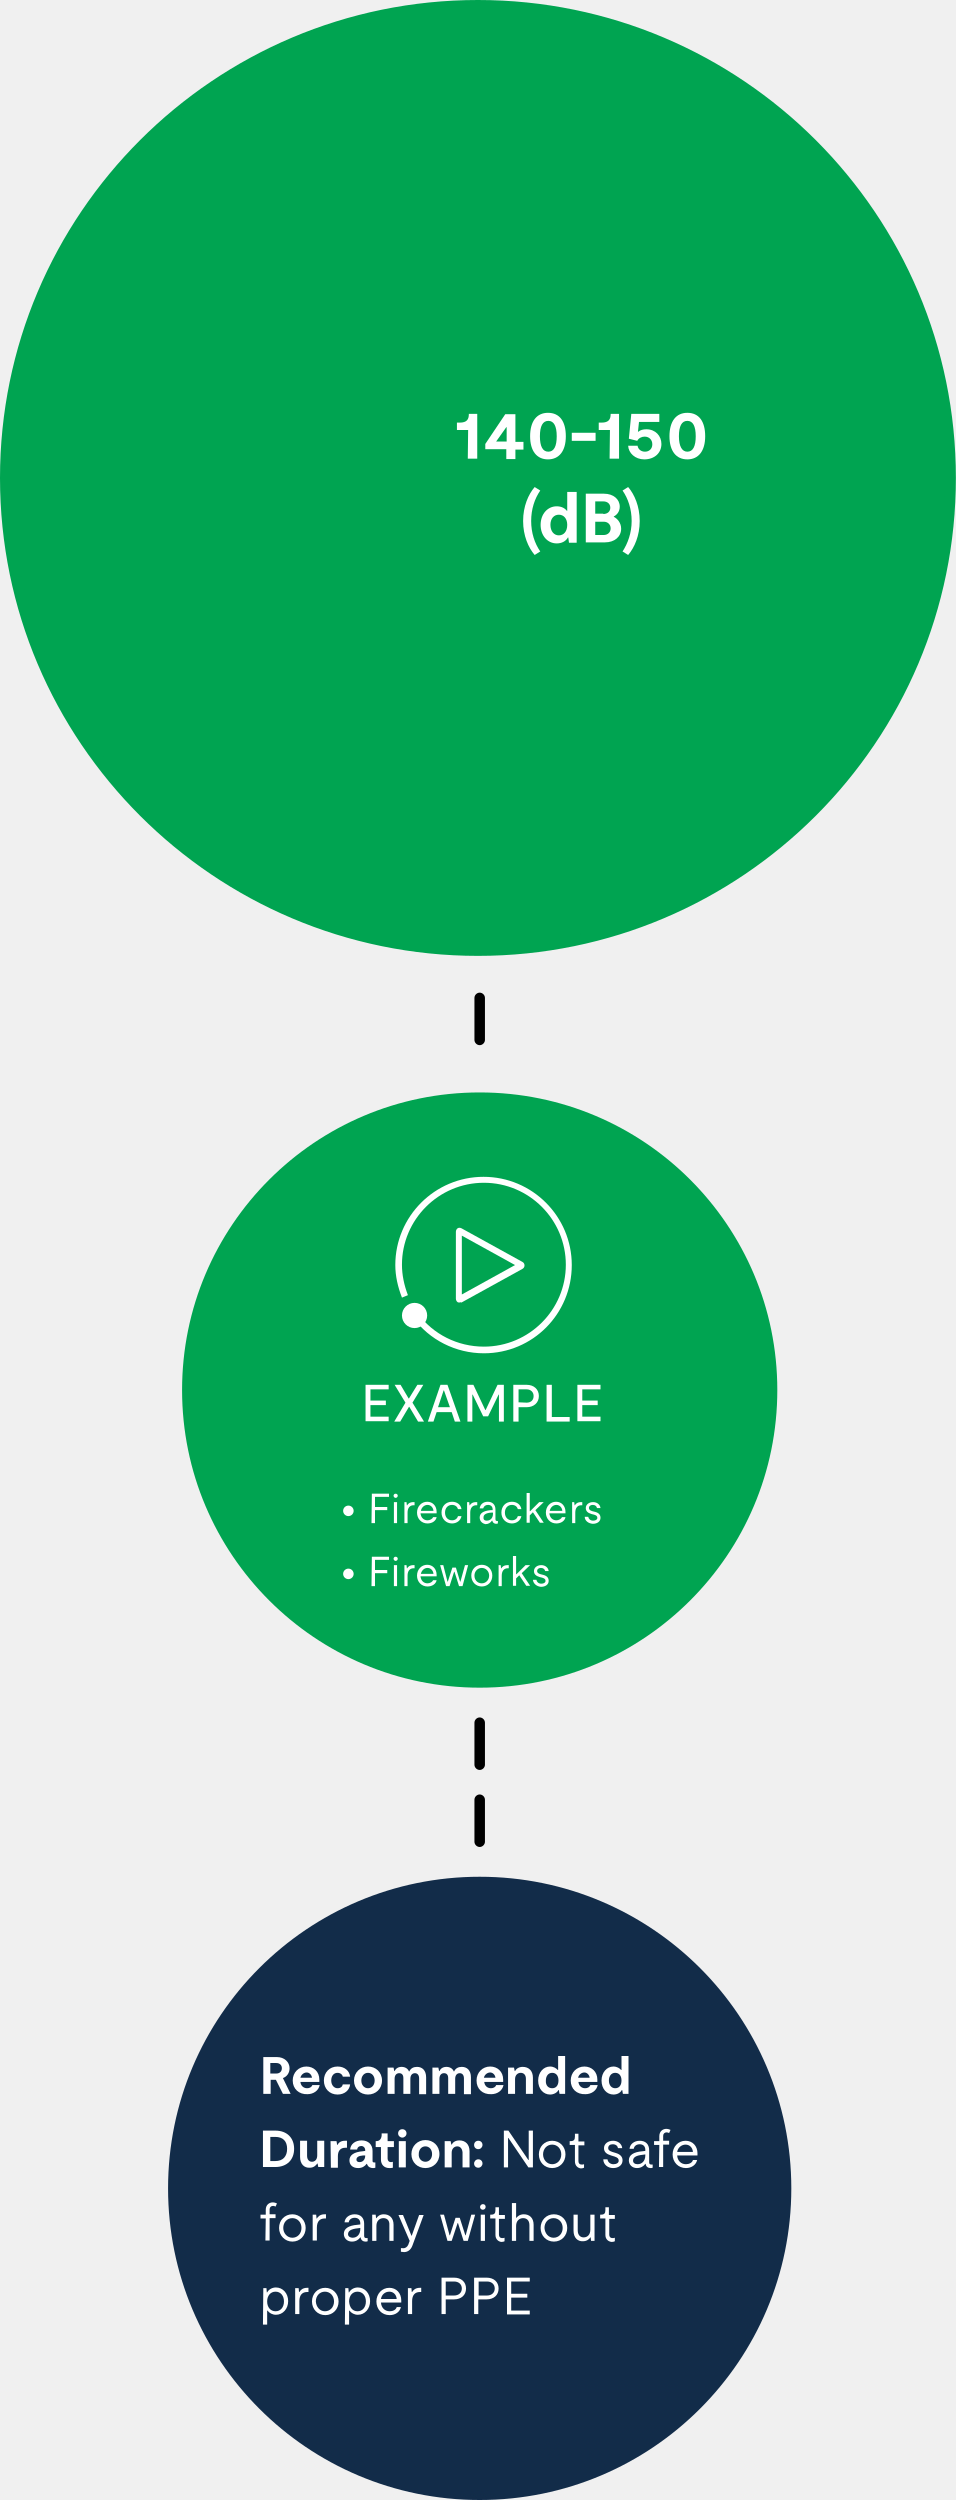
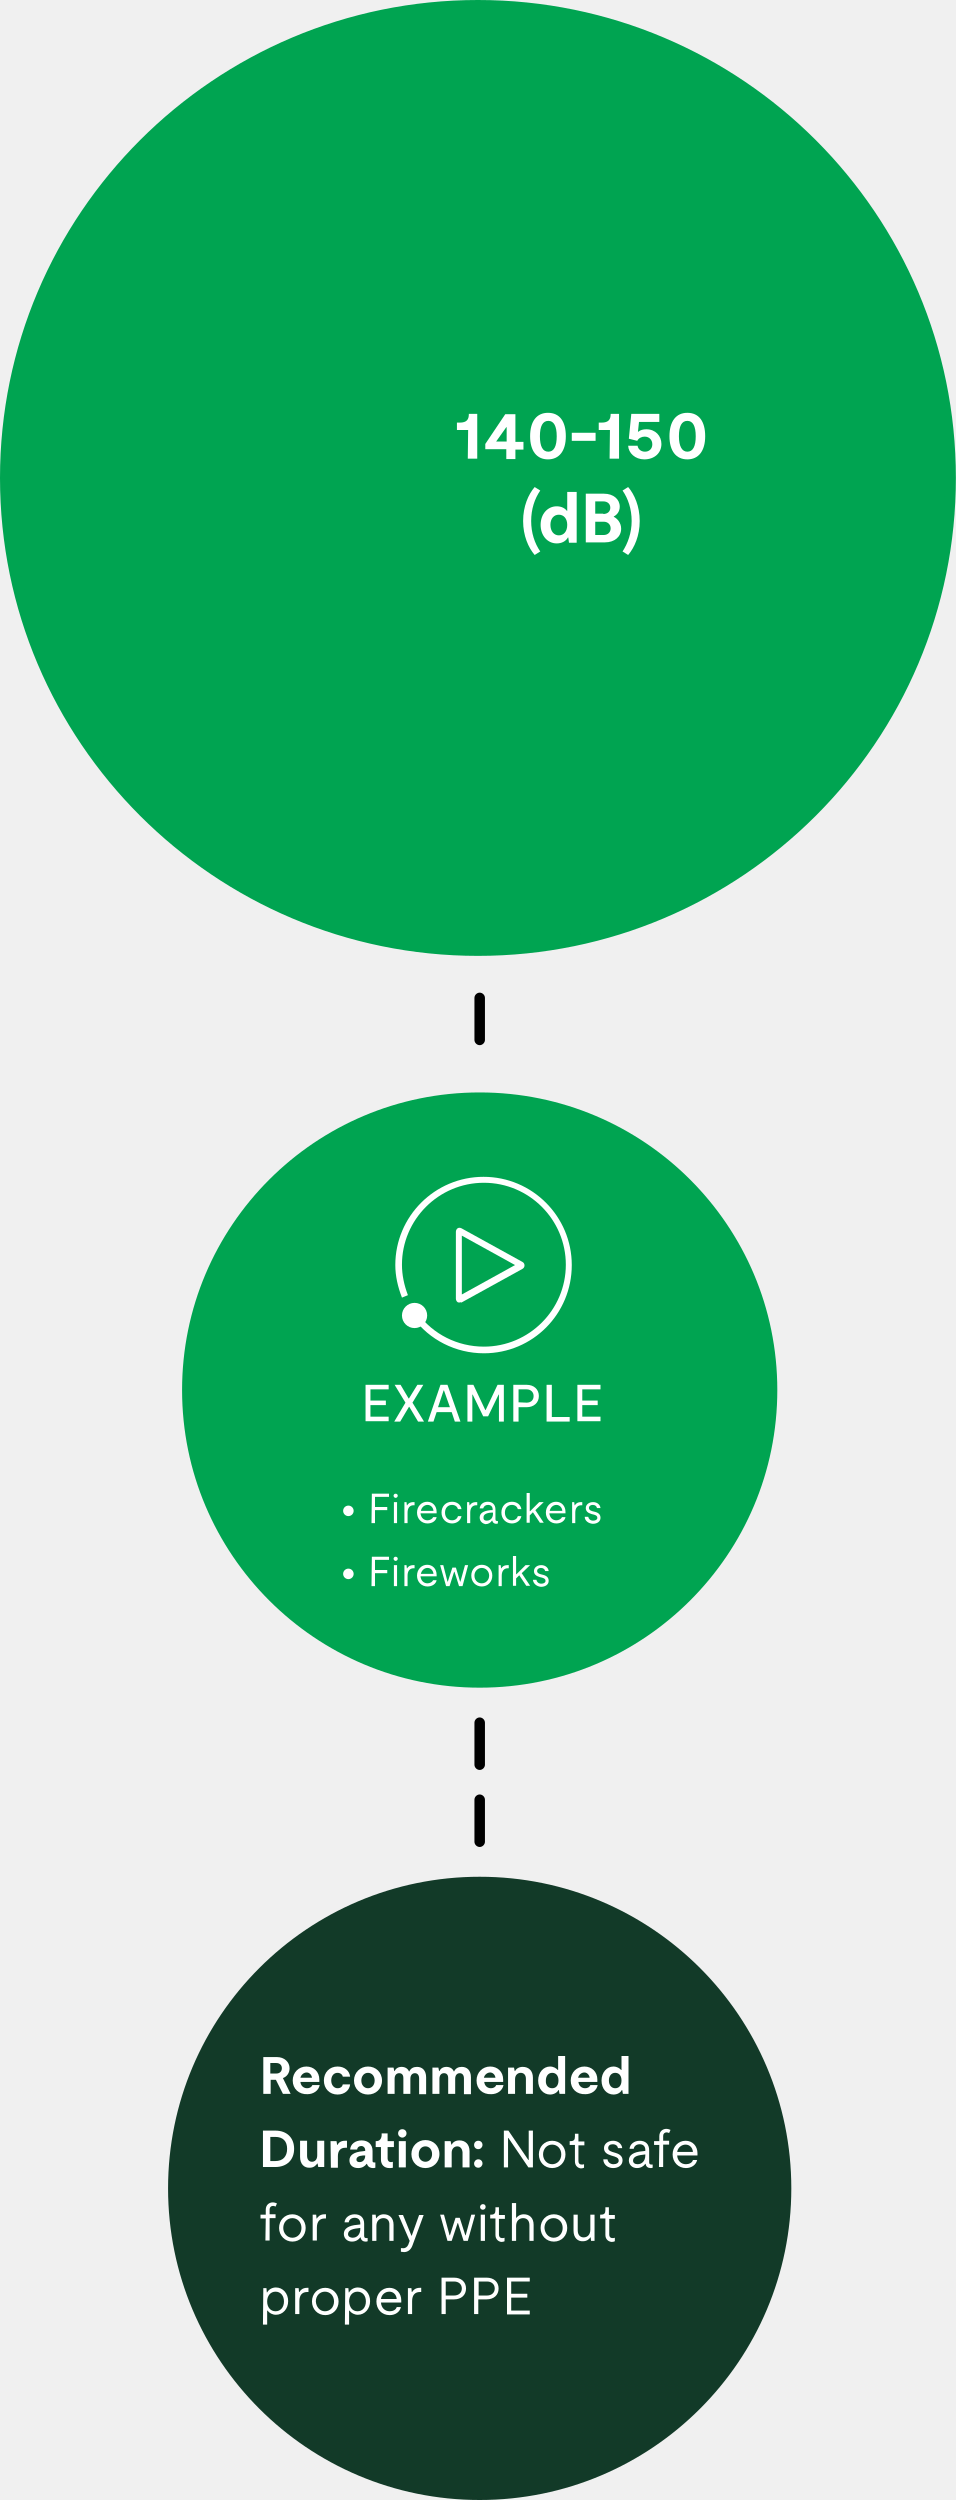
<svg xmlns="http://www.w3.org/2000/svg" version="1.1" x="0px" y="0px" viewBox="0 0 273 714" style="enable-background:new 0 0 273 714;" xml:space="preserve">
  <style type="text/css">
	.st0{fill:#00A451;}
	.st1{fill:none;}
	.st2{enable-background:new    ;}
	.st3{fill:#FFFFFF;}
- 	.st4{fill:#122C49;}
+ 	.st4{fill:#123A28;}
</style>
  <g id="Layer_2">
    <circle class="st0" cx="136.9" cy="136.5" r="134.4" />
  </g>
  <g id="Working_File">
    <g id="Line_128">
      <path d="M137,505.5c-0.8,0-1.5-0.7-1.5-1.5v-12c0-0.8,0.7-1.5,1.5-1.5s1.5,0.7,1.5,1.5v12C138.5,504.8,137.8,505.5,137,505.5z" />
    </g>
    <g id="Line_129">
      <path d="M137,298.5c-0.8,0-1.5-0.7-1.5-1.5v-12c0-0.8,0.7-1.5,1.5-1.5s1.5,0.7,1.5,1.5v12C138.5,297.8,137.8,298.5,137,298.5z" />
    </g>
    <g id="Line_130">
      <path d="M137,527.5c-0.8,0-1.5-0.7-1.5-1.5v-12c0-0.8,0.7-1.5,1.5-1.5s1.5,0.7,1.5,1.5v12C138.5,526.8,137.8,527.5,137,527.5z" />
    </g>
    <g id="Group_192">
      <g id="Ellipse_6">
        <g>
          <circle class="st1" cx="136.5" cy="136.5" r="136.5" />
        </g>
        <g>
          <path class="st0" d="M136.5,273C61.2,273,0,211.8,0,136.5S61.2,0,136.5,0S273,61.2,273,136.5S211.8,273,136.5,273z M136.5,3      C62.9,3,3,62.9,3,136.5S62.9,270,136.5,270S270,210.1,270,136.5S210.1,3,136.5,3z" />
        </g>
      </g>
      <g id="Ellipse_55">
        <circle class="st0" cx="137" cy="397" r="85" />
      </g>
      <g id="Group_92">
        <g id="Group_31">
          <g id="Group_116">
            <g id="Group_28">
              <g id="Fireworks">
                <g class="st2">
                  <path class="st3" d="M106.2,444.6h4.9v0.9h-4v2.9h3.5v0.9h-3.5v3.7h-1L106.2,444.6L106.2,444.6z" />
                </g>
                <g class="st2">
                  <path class="st3" d="M113,444.6c0.4,0,0.6,0.3,0.6,0.6s-0.3,0.6-0.6,0.6s-0.6-0.3-0.6-0.6S112.6,444.6,113,444.6z           M112.5,447h0.9v6h-0.9V447z" />
                </g>
                <g class="st2">
                  <path class="st3" d="M115.3,447h0.8l0.1,0.9h0.1c0.2-0.4,0.7-0.9,1.8-0.9c0.1,0,0.2,0,0.3,0v0.9c-0.2,0-0.2,0-0.3,0          c-1,0-1.7,0.7-1.7,2.1v3h-0.9v-6H115.3z" />
                </g>
                <g class="st2">
                  <path class="st3" d="M119.1,450c0-1.8,1.3-3.1,2.9-3.1s2.7,1.2,2.7,2.9c0,0.1,0,0.3,0,0.4h-4.6c0.1,1.2,0.9,2,2,2          c0.7,0,1.4-0.4,1.6-0.9h1c-0.2,1.1-1.3,1.8-2.6,1.8C120.4,453.1,119.1,451.8,119.1,450z M123.8,449.5          c-0.1-1-0.8-1.7-1.7-1.7c-0.9,0-1.7,0.7-1.9,1.7H123.8z" />
                </g>
                <g class="st2">
                  <path class="st3" d="M125.7,447h0.9l1.2,4.7h0.1l1.3-4h1l1.2,4h0.1l1.3-4.7h0.9l-1.6,6h-1l-1.3-4.1h-0.1l-1.3,4.1h-1          L125.7,447z" />
                </g>
                <g class="st2">
                  <path class="st3" d="M134.6,450c0-1.8,1.3-3.1,3-3.1s3,1.3,3,3.1c0,1.8-1.3,3.1-3,3.1S134.6,451.8,134.6,450z M137.6,452.2          c1.2,0,2.1-1,2.1-2.2s-0.9-2.2-2.1-2.2s-2.1,1-2.1,2.2C135.5,451.3,136.4,452.2,137.6,452.2z" />
                </g>
                <g class="st2">
                  <path class="st3" d="M142.2,447h0.8l0.1,0.9h0.1c0.2-0.4,0.7-0.9,1.8-0.9c0.1,0,0.2,0,0.3,0v0.9c-0.2,0-0.2,0-0.3,0          c-1,0-1.7,0.7-1.7,2.1v3h-0.9v-6H142.2z" />
                </g>
                <g class="st2">
                  <path class="st3" d="M146.5,444.4h0.9v5.2h0.1l2.6-2.6h1.3l-2.4,2.3l2.4,3.6h-1.1l-2-3l-0.9,0.9v2.1h-0.9L146.5,444.4          L146.5,444.4z" />
                </g>
                <g class="st2">
                  <path class="st3" d="M152.2,451.2h1c0.1,0.6,0.6,1.1,1.4,1.1c0.7,0,1.2-0.3,1.2-0.8s-0.3-0.7-0.9-0.9l-0.8-0.2          c-1-0.3-1.6-0.8-1.6-1.7c0-1,0.9-1.7,2.1-1.7c1.1,0,2,0.7,2.1,1.7h-1c-0.1-0.5-0.5-0.9-1.2-0.9c-0.6,0-1.1,0.3-1.1,0.9          c0,0.4,0.3,0.7,1,0.9l0.8,0.2c1.1,0.3,1.5,0.9,1.5,1.7c0,1.1-1,1.7-2.2,1.7C153.3,453.1,152.3,452.3,152.2,451.2z" />
                </g>
              </g>
              <g id="Ellipse_14">
                <circle class="st3" cx="99.5" cy="449.5" r="1.5" />
              </g>
            </g>
            <g id="Group_27">
              <g id="Firecrackers">
                <g class="st2">
                  <path class="st3" d="M106.2,426.6h4.9v0.9h-4v2.9h3.5v0.9h-3.5v3.7h-1L106.2,426.6L106.2,426.6z" />
                </g>
                <g class="st2">
                  <path class="st3" d="M113,426.6c0.4,0,0.6,0.3,0.6,0.6s-0.3,0.6-0.6,0.6s-0.6-0.3-0.6-0.6S112.6,426.6,113,426.6z           M112.5,429h0.9v6h-0.9V429z" />
                </g>
                <g class="st2">
                  <path class="st3" d="M115.3,429h0.8l0.1,0.9h0.1c0.2-0.4,0.7-0.9,1.8-0.9c0.1,0,0.2,0,0.3,0v0.9c-0.2,0-0.2,0-0.3,0          c-1,0-1.7,0.7-1.7,2.1v3h-0.9v-6H115.3z" />
                </g>
                <g class="st2">
                  <path class="st3" d="M119.1,432c0-1.8,1.3-3.1,2.9-3.1s2.7,1.2,2.7,2.9c0,0.1,0,0.3,0,0.4h-4.6c0.1,1.2,0.9,2,2,2          c0.7,0,1.4-0.4,1.6-0.9h1c-0.2,1.1-1.3,1.8-2.6,1.8C120.4,435.1,119.1,433.8,119.1,432z M123.8,431.5          c-0.1-1-0.8-1.7-1.7-1.7c-0.9,0-1.7,0.7-1.9,1.7H123.8z" />
                </g>
                <g class="st2">
                  <path class="st3" d="M126.1,432c0-1.8,1.2-3.1,3-3.1c1.4,0,2.5,0.8,2.7,2.1h-1c-0.2-0.7-0.8-1.2-1.7-1.2c-1.2,0-2,0.9-2,2.2          c0,1.3,0.8,2.2,2,2.2c0.9,0,1.5-0.5,1.7-1.2h1c-0.2,1.2-1.3,2.1-2.7,2.1C127.4,435.1,126.1,433.8,126.1,432z" />
                </g>
                <g class="st2">
                  <path class="st3" d="M133.2,429h0.8l0.1,0.9h0.1c0.2-0.4,0.7-0.9,1.8-0.9c0.1,0,0.2,0,0.3,0v0.9c-0.2,0-0.2,0-0.3,0          c-1,0-1.7,0.7-1.7,2.1v3h-0.9v-6H133.2z" />
                </g>
                <g class="st2">
                  <path class="st3" d="M137,433.4c0-1.2,1-1.9,3.1-2.1h0.6v-0.2c0-0.8-0.5-1.3-1.3-1.3s-1.2,0.4-1.4,1h-1          c0.1-1.1,1-1.9,2.3-1.9s2.2,0.8,2.2,2.2v2.8c0,0.4,0.2,0.5,0.5,0.5c0,0,0.1,0,0.2,0v0.7c-0.1,0-0.3,0.1-0.5,0.1          c-0.5,0-1-0.3-1.1-0.9l0,0h-0.1c-0.4,0.6-1,1-1.9,1C137.8,435.1,137,434.5,137,433.4z M139,434.3c1.1,0,1.8-0.8,1.8-2V432          h-0.5c-1.5,0.1-2.2,0.6-2.2,1.3C138,434,138.4,434.3,139,434.3z" />
                </g>
                <g class="st2">
                  <path class="st3" d="M143.2,432c0-1.8,1.2-3.1,3-3.1c1.4,0,2.5,0.8,2.7,2.1h-1c-0.2-0.7-0.8-1.2-1.7-1.2c-1.2,0-2,0.9-2,2.2          c0,1.3,0.8,2.2,2,2.2c0.9,0,1.5-0.5,1.7-1.2h1c-0.2,1.2-1.3,2.1-2.7,2.1C144.5,435.1,143.2,433.8,143.2,432z" />
                </g>
                <g class="st2">
                  <path class="st3" d="M150.4,426.4h0.9v5.2h0.1l2.6-2.6h1.3l-2.4,2.3l2.4,3.6h-1.1l-2-3l-0.9,0.9v2.1h-0.9L150.4,426.4          L150.4,426.4z" />
                </g>
                <g class="st2">
                  <path class="st3" d="M155.9,432c0-1.8,1.3-3.1,2.9-3.1c1.6,0,2.7,1.2,2.7,2.9c0,0.1,0,0.3,0,0.4h-4.6c0.1,1.2,0.9,2,2,2          c0.7,0,1.4-0.4,1.6-0.9h1c-0.2,1.1-1.3,1.8-2.6,1.8C157.2,435.1,155.9,433.8,155.9,432z M160.6,431.5          c-0.1-1-0.8-1.7-1.7-1.7s-1.7,0.7-1.9,1.7H160.6z" />
                </g>
                <g class="st2">
                  <path class="st3" d="M163.2,429h0.8l0.1,0.9h0.1c0.2-0.4,0.7-0.9,1.8-0.9c0.1,0,0.2,0,0.3,0v0.9c-0.2,0-0.2,0-0.3,0          c-1,0-1.7,0.7-1.7,2.1v3h-0.9v-6H163.2z" />
                </g>
                <g class="st2">
                  <path class="st3" d="M167,433.2h1c0.1,0.6,0.6,1.1,1.4,1.1c0.7,0,1.2-0.3,1.2-0.8s-0.3-0.7-0.9-0.9l-0.8-0.2          c-1-0.3-1.6-0.8-1.6-1.7c0-1,0.9-1.7,2.1-1.7c1.1,0,2,0.7,2.1,1.7h-1c-0.1-0.5-0.5-0.9-1.2-0.9c-0.6,0-1.1,0.3-1.1,0.9          c0,0.4,0.3,0.7,1,0.9l0.8,0.2c1.1,0.3,1.5,0.9,1.5,1.7c0,1.1-1,1.7-2.2,1.7C168,435.1,167,434.3,167,433.2z" />
                </g>
              </g>
              <g id="Ellipse_14-2">
                <circle class="st3" cx="99.5" cy="431.5" r="1.5" />
              </g>
            </g>
          </g>
        </g>
      </g>
      <g id="Group_93">
        <g id="Ellipse_18">
          <circle class="st4" cx="137" cy="625" r="89" />
        </g>
        <g id="Recommended_Duration:_Not_safe_for_any_without_proper_PPE">
          <g class="st2">
            <path class="st3" d="M75.1,587.5h4c2.1,0,3.6,1.4,3.6,3.2c0,1.4-0.8,2.4-1.9,2.8L83,598h-2.2l-2-4h-1.5v4h-2.1v-10.5H75.1z        M78.9,592.2c1,0,1.6-0.6,1.6-1.5s-0.6-1.5-1.6-1.5h-1.7v3H78.9z" />
          </g>
          <g class="st2">
            <path class="st3" d="M83.6,594.2c0-2.3,1.7-4,3.9-4c2.1,0,3.7,1.5,3.7,3.7c0,0.2,0,0.4,0,0.7h-5.4c0.1,1.1,0.9,1.8,1.9,1.8       c0.7,0,1.3-0.3,1.5-0.9h2.1c-0.3,1.6-1.8,2.6-3.5,2.6C85.4,598.2,83.6,596.6,83.6,594.2z M89.1,593.4c-0.1-0.9-0.8-1.5-1.5-1.5       c-0.8,0-1.6,0.6-1.8,1.5H89.1z" />
          </g>
          <g class="st2">
            <path class="st3" d="M92.5,594.2c0-2.3,1.6-4,3.9-4c2,0,3.4,1.2,3.6,2.9h-2.1c-0.1-0.6-0.7-1.1-1.5-1.1c-1.1,0-1.8,0.9-1.8,2.2       s0.8,2.2,1.8,2.2c0.9,0,1.4-0.5,1.5-1.1h2.1c-0.2,1.7-1.6,2.9-3.6,2.9C94.1,598.2,92.5,596.5,92.5,594.2z" />
          </g>
          <g class="st2">
            <path class="st3" d="M101.1,594.2c0-2.3,1.8-4,4-4s4,1.6,4,4s-1.8,4-4,4S101.1,596.6,101.1,594.2z M105.1,596.4       c1.1,0,1.9-0.9,1.9-2.2s-0.8-2.2-1.9-2.2s-1.9,0.9-1.9,2.2S104,596.4,105.1,596.4z" />
            <path class="st3" d="M114,592.1c-0.7,0-1.3,0.5-1.3,1.6v4.3h-2v-7.5h1.7l0.2,1h0.1c0.3-0.7,1-1.2,2-1.2s1.8,0.5,2.1,1.3h0.1       c0.4-0.9,1.2-1.3,2.2-1.3c1.5,0,2.6,1,2.6,3v4.8h-2v-4.5c0-1-0.5-1.5-1.2-1.5s-1.3,0.5-1.3,1.6v4.3h-2v-4.5       C115.2,592.5,114.7,592.1,114,592.1z" />
            <path class="st3" d="M126.8,592.1c-0.7,0-1.3,0.5-1.3,1.6v4.3h-2v-7.5h1.7l0.2,1h0.1c0.3-0.7,1-1.2,2-1.2c1,0,1.8,0.5,2.1,1.3       h0.1c0.4-0.9,1.2-1.3,2.2-1.3c1.5,0,2.6,1,2.6,3v4.8h-2v-4.5c0-1-0.5-1.5-1.2-1.5s-1.3,0.5-1.3,1.6v4.3h-2v-4.5       C128,592.5,127.5,592.1,126.8,592.1z" />
            <path class="st3" d="M136.1,594.2c0-2.3,1.7-4,3.9-4c2.1,0,3.7,1.5,3.7,3.7c0,0.2,0,0.4,0,0.7h-5.4c0.1,1.1,0.9,1.8,1.9,1.8       c0.7,0,1.3-0.3,1.5-0.9h2.1c-0.3,1.6-1.8,2.6-3.5,2.6C137.8,598.2,136.1,596.6,136.1,594.2z M141.5,593.4       c-0.1-0.9-0.8-1.5-1.5-1.5c-0.8,0-1.6,0.6-1.8,1.5H141.5z" />
            <path class="st3" d="M148.7,592c-0.8,0-1.6,0.6-1.6,1.8v4.2h-2v-7.5h1.7l0.2,1h0.1c0.3-0.6,1-1.2,2.2-1.2       c1.7,0,2.9,1.1,2.9,3.1v4.6h-2v-4.3C150.2,592.6,149.6,592,148.7,592z" />
            <path class="st3" d="M159.8,598l-0.2-1.1h-0.1c-0.4,0.8-1.4,1.3-2.4,1.3c-1.9,0-3.4-1.6-3.4-4c0-2.3,1.5-4,3.4-4       c1,0,1.8,0.5,2.2,1h0.1v-4h2V598H159.8z M157.7,596.4c1.1,0,1.8-0.8,1.8-2.2s-0.7-2.2-1.8-2.2s-1.8,0.9-1.8,2.2       C155.8,595.6,156.6,596.4,157.7,596.4z" />
            <path class="st3" d="M163,594.2c0-2.3,1.7-4,3.9-4c2.1,0,3.7,1.5,3.7,3.7c0,0.2,0,0.4,0,0.7h-5.4c0.1,1.1,0.9,1.8,1.9,1.8       c0.7,0,1.3-0.3,1.5-0.9h2.1c-0.3,1.6-1.8,2.6-3.5,2.6C164.7,598.2,163,596.6,163,594.2z M168.4,593.4c-0.1-0.9-0.8-1.5-1.5-1.5       c-0.8,0-1.6,0.6-1.8,1.5H168.4z" />
            <path class="st3" d="M177.9,598l-0.2-1.1h-0.1c-0.4,0.8-1.3,1.3-2.4,1.3c-1.9,0-3.4-1.6-3.4-4c0-2.3,1.5-4,3.4-4       c1,0,1.8,0.5,2.2,1h0.1v-4h2V598H177.9z M175.7,596.4c1.1,0,1.8-0.8,1.8-2.2s-0.7-2.2-1.8-2.2s-1.8,0.9-1.8,2.2       C173.9,595.6,174.7,596.4,175.7,596.4z" />
          </g>
          <g class="st2">
            <path class="st3" d="M75.1,608.5h3.5c3.4,0,5.4,2.1,5.4,5.2s-2,5.2-5.4,5.2h-3.5V608.5z M78.6,617.2c2.2,0,3.4-1.3,3.4-3.5       s-1.2-3.4-3.4-3.4h-1.4v6.9H78.6z" />
          </g>
          <g class="st2">
            <path class="st3" d="M85.7,616v-4.6h2v4.3c0,1.1,0.6,1.7,1.4,1.7s1.5-0.6,1.5-1.8v-4.2h2v7.5h-1.7l-0.2-1h-0.1       c-0.3,0.5-1,1.2-2.1,1.2C86.9,619.2,85.7,618.1,85.7,616z" />
          </g>
          <g class="st2">
            <path class="st3" d="M94.4,611.5h1.7l0.2,1.1h0.1c0.3-0.7,1-1.2,2.1-1.2c0.2,0,0.4,0,0.6,0v2c-0.2,0-0.4,0-0.5,0       c-1.3,0-2.1,0.8-2.1,2.4v3.3h-2L94.4,611.5L94.4,611.5z" />
          </g>
          <g class="st2">
            <path class="st3" d="M99.8,617c0-1.5,1.3-2.4,3.8-2.6l0.7-0.1v-0.2c0-0.7-0.5-1.2-1.1-1.2s-1.1,0.3-1.2,1h-2       c0.1-1.5,1.4-2.6,3.3-2.6s3.1,1.2,3.1,3v2.8c0,0.4,0.1,0.5,0.6,0.5h0.2v1.5c-0.2,0.1-0.5,0.1-0.7,0.1c-0.7,0-1.4-0.3-1.7-1.2       h-0.1c-0.5,0.7-1.3,1.2-2.4,1.2C100.7,619.2,99.8,618.3,99.8,617z M102.7,617.5c1,0,1.6-0.8,1.6-1.8v-0.1h-0.6       c-1.3,0.1-1.9,0.5-1.9,1.2C101.8,617.3,102.2,617.5,102.7,617.5z" />
          </g>
          <g class="st2">
            <path class="st3" d="M108.8,616.8v-3.6h-1.5v-1.7h0.2c0.9,0,1.4-0.6,1.5-1.6v-0.6h1.7v2.2h1.8v1.7h-1.8v3.3c0,0.6,0.4,1,0.9,1       c0.2,0,0.4,0,0.6-0.1v1.7c-0.3,0.1-0.7,0.1-1,0.1C109.7,619.2,108.8,618.2,108.8,616.8z" />
          </g>
          <g class="st2">
            <path class="st3" d="M114.9,608.1c0.7,0,1.2,0.5,1.2,1.2s-0.6,1.2-1.2,1.2s-1.2-0.5-1.2-1.2       C113.7,608.6,114.2,608.1,114.9,608.1z M113.9,611.5h2v7.5h-2V611.5z" />
            <path class="st3" d="M117.5,615.2c0-2.3,1.8-4,4-4s4,1.6,4,4s-1.8,4-4,4S117.5,617.6,117.5,615.2z M121.5,617.4       c1.1,0,1.9-0.9,1.9-2.2s-0.8-2.2-1.9-2.2s-1.9,0.9-1.9,2.2C119.5,616.5,120.4,617.4,121.5,617.4z" />
          </g>
          <g class="st2">
            <path class="st3" d="M130.6,613c-0.8,0-1.6,0.6-1.6,1.8v4.2h-2v-7.5h1.7l0.2,1h0.1c0.3-0.6,1-1.2,2.2-1.2       c1.7,0,2.9,1.1,2.9,3.1v4.6h-2v-4.3C132,613.6,131.4,613,130.6,613z" />
          </g>
          <g class="st2">
            <path class="st3" d="M136.6,611.4c0.7,0,1.2,0.5,1.2,1.2c0,0.6-0.5,1.2-1.2,1.2s-1.2-0.5-1.2-1.2       C135.4,611.9,135.9,611.4,136.6,611.4z M135.4,617.9c0-0.6,0.5-1.2,1.2-1.2s1.2,0.5,1.2,1.2c0,0.6-0.5,1.2-1.2,1.2       C135.9,619.1,135.4,618.6,135.4,617.9z" />
          </g>
          <g class="st2">
            <path class="st3" d="M143.9,608.5h1.3l5.7,8.4h0.1v-8.4h1.2V619h-1.3l-5.7-8.4h-0.1v8.4h-1.2V608.5z" />
            <path class="st3" d="M153.9,615.3c0-2.2,1.6-3.9,3.8-3.9s3.8,1.7,3.8,3.9s-1.6,3.9-3.8,3.9S153.9,617.5,153.9,615.3z        M157.7,618.1c1.5,0,2.6-1.2,2.6-2.8s-1.1-2.8-2.6-2.8s-2.6,1.2-2.6,2.8C155.1,616.8,156.2,618.1,157.7,618.1z" />
          </g>
          <g class="st2">
            <path class="st3" d="M164.2,617.3v-4.7h-1.5v-1.1h0.3c0.9,0,1.2-0.4,1.2-1.3v-0.8h1v2.2h1.7v1.1h-1.7v4.5c0,0.6,0.3,1,0.9,1       c0.2,0,0.5,0,0.7-0.1v1c-0.2,0.1-0.5,0.2-0.9,0.2C165,619.2,164.2,618.5,164.2,617.3z" />
            <path class="st3" d="M172.3,616.7h1.2c0.1,0.8,0.8,1.4,1.7,1.4s1.5-0.4,1.5-1s-0.3-0.9-1.2-1.2l-1-0.3c-1.3-0.4-2-1-2-2.1       c0-1.2,1.1-2.1,2.6-2.1c1.4,0,2.5,0.9,2.6,2.1h-1.2c-0.1-0.6-0.6-1.1-1.5-1.1c-0.8,0-1.3,0.4-1.3,1.1c0,0.5,0.3,0.8,1.2,1.1       l1,0.3c1.3,0.4,1.9,1.1,1.9,2.1c0,1.4-1.2,2.2-2.7,2.2S172.3,618.2,172.3,616.7z" />
          </g>
          <g class="st2">
            <path class="st3" d="M179.6,617c0-1.5,1.3-2.4,3.9-2.6l0.8-0.1V614c0-1-0.6-1.6-1.6-1.6c-0.9,0-1.6,0.5-1.7,1.3h-1.2       c0.1-1.3,1.3-2.3,2.9-2.3c1.7,0,2.7,1,2.7,2.7v3.5c0,0.5,0.3,0.6,0.7,0.6c0.1,0,0.1,0,0.3,0v0.9c-0.2,0.1-0.4,0.1-0.6,0.1       c-0.6,0-1.3-0.3-1.4-1.2l0,0h-0.1c-0.5,0.7-1.3,1.2-2.4,1.2C180.6,619.2,179.6,618.3,179.6,617z M182.1,618.1       c1.3,0,2.2-1,2.2-2.5v-0.3l-0.7,0.1c-1.9,0.2-2.8,0.7-2.8,1.7C180.8,617.7,181.3,618.1,182.1,618.1z" />
          </g>
          <g class="st2">
            <path class="st3" d="M188.3,612.6h-1.5v-1.1h1.5v-1.4c0-1.4,1-2.1,2-2.1c0.5,0,1,0.2,1.2,0.3l-0.4,0.9       c-0.2-0.1-0.5-0.2-0.7-0.2c-0.6,0-1,0.4-1,1v1.4h1.7v1.1h-1.7v6.4h-1.2L188.3,612.6L188.3,612.6z" />
          </g>
          <g class="st2">
            <path class="st3" d="M192.1,615.3c0-2.2,1.6-3.9,3.7-3.9c2,0,3.4,1.5,3.4,3.6c0,0.2,0,0.3,0,0.6h-5.8c0.1,1.5,1.1,2.5,2.5,2.5       c0.9,0,1.8-0.4,2-1.2h1.2c-0.3,1.4-1.6,2.3-3.2,2.3C193.7,619.2,192.1,617.5,192.1,615.3z M197.9,614.6c-0.1-1.3-1-2.1-2.1-2.1       s-2.2,0.8-2.4,2.1H197.9z" />
          </g>
          <g class="st2">
            <path class="st3" d="M75.9,633.6h-1.5v-1.1h1.5v-1.4c0-1.4,1-2.1,2-2.1c0.5,0,1,0.2,1.2,0.3l-0.4,0.9c-0.2-0.1-0.5-0.2-0.7-0.2       c-0.6,0-1,0.4-1,1v1.4h1.7v1.1H77v6.4h-1.2L75.9,633.6L75.9,633.6z" />
          </g>
          <g class="st2">
            <path class="st3" d="M79.7,636.3c0-2.2,1.6-3.9,3.8-3.9c2.1,0,3.8,1.7,3.8,3.9s-1.6,3.9-3.8,3.9       C81.4,640.2,79.7,638.5,79.7,636.3z M83.5,639.1c1.5,0,2.6-1.2,2.6-2.8s-1.1-2.8-2.6-2.8s-2.6,1.2-2.6,2.8       C80.9,637.8,82,639.1,83.5,639.1z" />
            <path class="st3" d="M89.3,632.5h1l0.1,1.1h0.1c0.3-0.5,0.9-1.2,2.2-1.2c0.2,0,0.3,0,0.4,0v1.2c-0.2,0-0.3,0-0.4,0       c-1.3,0-2.2,0.8-2.2,2.6v3.7h-1.2V632.5z" />
          </g>
          <g class="st2">
            <path class="st3" d="M98.2,638c0-1.5,1.3-2.4,3.9-2.6l0.8-0.1V635c0-1-0.6-1.6-1.6-1.6c-0.9,0-1.6,0.5-1.7,1.3h-1.2       c0.1-1.3,1.3-2.3,2.9-2.3c1.7,0,2.7,1,2.7,2.7v3.5c0,0.5,0.3,0.6,0.7,0.6c0.1,0,0.1,0,0.3,0v0.9c-0.2,0.1-0.4,0.1-0.6,0.1       c-0.6,0-1.3-0.3-1.4-1.2l0,0h-0.1c-0.5,0.7-1.3,1.2-2.4,1.2C99.2,640.2,98.2,639.3,98.2,638z M100.7,639.1c1.3,0,2.2-1,2.2-2.5       v-0.3l-0.7,0.1c-1.9,0.2-2.8,0.7-2.8,1.7C99.4,638.7,100,639.1,100.7,639.1z" />
          </g>
          <g class="st2">
            <path class="st3" d="M109.5,633.5c-1,0-2,0.7-2,2.2v4.3h-1.2v-7.5h1l0.1,1h0.1c0.3-0.5,1-1.1,2.1-1.1c1.6,0,2.8,1,2.8,3v4.6       h-1.2v-4.5C111.3,634.1,110.5,633.5,109.5,633.5z" />
          </g>
          <g class="st2">
            <path class="st3" d="M115.2,642.1c0.5,0,1.1-0.3,1.4-1l0.4-1.1l-3.2-7.4h1.3l2.4,5.9h0.1l2.1-5.9h1.3l-3.2,8.7       c-0.5,1.4-1.5,1.9-2.4,1.9c-0.3,0-0.7-0.1-0.9-0.1v-1C114.6,642,114.9,642.1,115.2,642.1z" />
            <path class="st3" d="M125.7,632.5h1.1l1.6,5.9h0.1l1.6-5h1.2l1.6,5h0.1l1.6-5.9h1.1l-2.1,7.5h-1.2l-1.6-5.1h-0.1L129,640h-1.2       L125.7,632.5z" />
            <path class="st3" d="M137.9,629.5c0.5,0,0.8,0.3,0.8,0.8s-0.4,0.8-0.8,0.8s-0.8-0.3-0.8-0.8       C137.1,629.9,137.5,629.5,137.9,629.5z M137.3,632.5h1.2v7.5h-1.2V632.5z" />
          </g>
          <g class="st2">
            <path class="st3" d="M141.5,638.3v-4.7H140v-1.1h0.3c0.9,0,1.2-0.4,1.2-1.3v-0.8h1v2.2h1.7v1.1h-1.7v4.5c0,0.6,0.3,1,0.9,1       c0.2,0,0.5,0,0.7-0.1v1c-0.2,0.1-0.5,0.2-0.9,0.2C142.3,640.2,141.5,639.5,141.5,638.3z" />
          </g>
          <g class="st2">
            <path class="st3" d="M149.4,633.5c-1,0-2,0.7-2,2.2v4.3h-1.2v-10.8h1.2v4.2h0.1c0.2-0.3,0.9-1,2.1-1c1.6,0,2.8,1,2.8,3v4.6       h-1.2v-4.5C151.2,634.1,150.4,633.5,149.4,633.5z" />
          </g>
          <g class="st2">
            <path class="st3" d="M154.4,636.3c0-2.2,1.6-3.9,3.8-3.9s3.8,1.7,3.8,3.9s-1.6,3.9-3.8,3.9S154.4,638.5,154.4,636.3z        M158.1,639.1c1.5,0,2.6-1.2,2.6-2.8s-1.1-2.8-2.6-2.8s-2.6,1.2-2.6,2.8C155.6,637.8,156.6,639.1,158.1,639.1z" />
          </g>
          <g class="st2">
            <path class="st3" d="M163.8,637.1v-4.6h1.2v4.5c0,1.4,0.8,2,1.7,2c1,0,1.9-0.7,1.9-2.2v-4.3h1.2v7.5h-1l-0.1-1h-0.1       c-0.3,0.5-1,1.1-2.1,1.1C165,640.2,163.8,639.1,163.8,637.1z" />
            <path class="st3" d="M172.9,638.3v-4.7h-1.5v-1.1h0.3c0.9,0,1.2-0.4,1.2-1.3v-0.8h1v2.2h1.7v1.1H174v4.5c0,0.6,0.3,1,0.9,1       c0.2,0,0.5,0,0.7-0.1v1c-0.2,0.1-0.5,0.2-0.9,0.2C173.7,640.2,172.9,639.5,172.9,638.3z" />
          </g>
          <g class="st2">
            <path class="st3" d="M75.2,653.5h0.9l0.1,1.2h0.1c0.5-0.9,1.5-1.4,2.5-1.4c2,0,3.5,1.7,3.5,3.9s-1.5,3.9-3.5,3.9       c-1,0-1.9-0.5-2.4-1.2h-0.1v4h-1.2L75.2,653.5L75.2,653.5z M78.7,660.1c1.4,0,2.4-1.1,2.4-2.8s-1-2.8-2.4-2.8s-2.4,1.1-2.4,2.8       C76.3,659,77.3,660.1,78.7,660.1z" />
          </g>
          <g class="st2">
            <path class="st3" d="M84.3,653.5h1l0.1,1.1h0.1c0.3-0.5,0.9-1.2,2.2-1.2c0.2,0,0.3,0,0.4,0v1.2c-0.2,0-0.3,0-0.4,0       c-1.3,0-2.2,0.8-2.2,2.6v3.7h-1.2V653.5z" />
          </g>
          <g class="st2">
            <path class="st3" d="M89.1,657.3c0-2.2,1.6-3.9,3.8-3.9c2.1,0,3.8,1.7,3.8,3.9s-1.6,3.9-3.8,3.9S89.1,659.5,89.1,657.3z        M92.8,660.1c1.5,0,2.6-1.2,2.6-2.8s-1.1-2.8-2.6-2.8s-2.6,1.2-2.6,2.8C90.3,658.8,91.3,660.1,92.8,660.1z" />
          </g>
          <g class="st2">
            <path class="st3" d="M98.6,653.5h0.9l0.1,1.2h0.1c0.5-0.9,1.5-1.4,2.5-1.4c2,0,3.5,1.7,3.5,3.9s-1.5,3.9-3.5,3.9       c-1,0-1.9-0.5-2.4-1.2h-0.1v4h-1.2L98.6,653.5L98.6,653.5z M102.1,660.1c1.4,0,2.4-1.1,2.4-2.8s-1-2.8-2.4-2.8       s-2.4,1.1-2.4,2.8C99.8,659,100.7,660.1,102.1,660.1z" />
          </g>
          <g class="st2">
            <path class="st3" d="M107.5,657.3c0-2.2,1.6-3.9,3.7-3.9c2,0,3.4,1.5,3.4,3.6c0,0.2,0,0.3,0,0.6h-5.8c0.1,1.5,1.1,2.5,2.5,2.5       c0.9,0,1.8-0.4,2-1.2h1.2c-0.3,1.4-1.6,2.3-3.2,2.3C109,661.2,107.5,659.5,107.5,657.3z M113.3,656.6c-0.1-1.3-1-2.1-2.1-2.1       c-1.2,0-2.2,0.8-2.4,2.1H113.3z" />
            <path class="st3" d="M116.5,653.5h1l0.1,1.1h0.1c0.3-0.5,0.9-1.2,2.2-1.2c0.2,0,0.3,0,0.4,0v1.2c-0.2,0-0.3,0-0.4,0       c-1.3,0-2.2,0.8-2.2,2.6v3.7h-1.2V653.5z" />
            <path class="st3" d="M126.1,650.5h3.6c2,0,3.4,1.2,3.4,3.1c0,1.9-1.4,3.1-3.4,3.1h-2.4v4.2h-1.2V650.5z M129.7,655.6       c1.3,0,2.2-0.8,2.2-2s-0.9-2-2.2-2h-2.4v4H129.7z" />
            <path class="st3" d="M135.4,650.5h3.6c2,0,3.4,1.2,3.4,3.1c0,1.9-1.4,3.1-3.4,3.1h-2.4v4.2h-1.2L135.4,650.5L135.4,650.5z        M139.1,655.6c1.3,0,2.2-0.8,2.2-2s-0.9-2-2.2-2h-2.4v4H139.1z" />
            <path class="st3" d="M144.8,650.5h6.5v1.1H146v3.5h4.6v1.1H146v3.7h5.3v1.1h-6.5V650.5z" />
          </g>
        </g>
      </g>
      <g id="Group_141">
        <g id="_dB_">
          <g class="st2">
            <path class="st3" d="M151.7,148.8c0,3.4,1,6.4,2.6,8.7l-1.6,1c-1.8-2.1-3.3-5.5-3.3-9.7s1.5-7.6,3.3-9.7l1.6,1       C152.7,142.4,151.7,145.4,151.7,148.8z" />
          </g>
          <g class="st2">
            <path class="st3" d="M162.5,155l-0.2-1.5h-0.1c-0.6,1.1-1.8,1.7-3.2,1.7c-2.6,0-4.6-2.2-4.6-5.3s2-5.3,4.6-5.3       c1.4,0,2.4,0.6,2.9,1.3h0.1v-5.4h2.7V155H162.5z M159.6,152.9c1.4,0,2.4-1.1,2.4-3c0-1.8-1-2.9-2.4-2.9s-2.4,1.1-2.4,2.9       S158.2,152.9,159.6,152.9z" />
          </g>
          <g class="st2">
            <path class="st3" d="M167.2,141h5.3c2.7,0,4.5,1.6,4.5,3.7c0,1.5-0.9,2.4-1.7,2.8v0.1c1,0.5,2.1,1.7,2.1,3.4       c0,2.3-1.9,3.9-4.6,3.9h-5.5V141H167.2z M172.3,146.8c1.2,0,2-0.7,2-1.8s-0.8-1.8-2-1.8H170v3.5h2.3V146.8z M172.4,152.8       c1.2,0,2-0.8,2-1.9c0-1.1-0.8-1.9-2-1.9H170v3.8L172.4,152.8L172.4,152.8z" />
          </g>
          <g class="st2">
            <path class="st3" d="M180.4,148.8c0-3.4-1-6.4-2.6-8.7l1.6-1c1.8,2.1,3.3,5.5,3.3,9.7s-1.5,7.6-3.3,9.7l-1.6-1       C179.3,155.2,180.4,152.2,180.4,148.8z" />
          </g>
        </g>
        <g id="_140-150">
          <g class="st2">
            <path class="st3" d="M133.7,122.8h-3.2v-2.1h0.8c2,0,2.6-0.9,2.6-2.4v-0.1h2.4V131h-2.7L133.7,122.8L133.7,122.8z" />
            <path class="st3" d="M144.7,128.3h-6.1v-1.5l5.7-8.5h2.9v7.9h2.3v2.2h-2.3v2.7h-2.6v-2.8H144.7z M144.7,126.1V122h-0.1       l-2.9,4.1H144.7z" />
          </g>
          <g class="st2">
            <path class="st3" d="M151.4,124.6c0-4.3,1.9-6.7,5.1-6.7c3.3,0,5.1,2.4,5.1,6.7c0,4.2-1.9,6.6-5.1,6.6       C153.3,131.2,151.4,128.8,151.4,124.6z M156.6,129c1.6,0,2.4-1.5,2.4-4.4s-0.8-4.4-2.4-4.4c-1.6,0-2.4,1.5-2.4,4.4       C154.2,127.5,155,129,156.6,129z" />
          </g>
          <g class="st2">
            <path class="st3" d="M163.3,123.6h6.8v2.3h-6.8V123.6z" />
          </g>
          <g class="st2">
            <path class="st3" d="M174.2,122.8H171v-2.1h0.8c2,0,2.6-0.9,2.6-2.4v-0.1h2.4V131h-2.7L174.2,122.8L174.2,122.8z" />
          </g>
          <g class="st2">
            <path class="st3" d="M179.4,127.3h2.7c0.1,0.9,0.9,1.7,2.1,1.7c1.2,0,2.1-0.8,2.1-2.1c0-1.3-0.9-2.2-2.2-2.2       c-0.8,0-1.7,0.4-2.1,1.2l-2.4-0.6l0.7-7.1h8v2.3h-5.8l-0.3,2.8h0.1c0.6-0.5,1.4-0.7,2.3-0.7c2.6,0,4.3,1.9,4.3,4.2       c0,2.6-2,4.4-4.9,4.4C181.4,131.2,179.5,129.4,179.4,127.3z" />
            <path class="st3" d="M191.2,124.6c0-4.3,1.9-6.7,5.1-6.7c3.3,0,5.1,2.4,5.1,6.7c0,4.2-1.9,6.6-5.1,6.6       C193.1,131.2,191.2,128.8,191.2,124.6z M196.3,129c1.6,0,2.4-1.5,2.4-4.4s-0.8-4.4-2.4-4.4c-1.6,0-2.4,1.5-2.4,4.4       C193.9,127.5,194.8,129,196.3,129z" />
          </g>
        </g>
      </g>
      <g id="Group_180">
        <g id="Group_170">
          <g id="Path_22">
            <path class="st1" d="M222,397c0-46.9-38.1-85-85-85s-85,38.1-85,85H222z" />
          </g>
        </g>
        <g id="EXAMPLE">
          <g class="st2">
            <path class="st3" d="M104.4,395.5h6.6v1.3h-5.2v3.2h4.4v1.3h-4.4v3.3h5.2v1.3h-6.6V395.5z" />
            <path class="st3" d="M115.8,400.6l-3.1-5.1h1.7l2.3,3.9h0.1l2.4-3.9h1.7l-3.1,5.1l3.3,5.4h-1.7l-2.5-4.2h-0.1l-2.5,4.2h-1.7       L115.8,400.6z" />
            <path class="st3" d="M125.8,395.5h2l3.7,10.5h-1.6l-0.9-2.7h-4.3l-0.9,2.7h-1.6L125.8,395.5z M128.5,401.9l-1.7-4.8h-0.1       l-1.6,4.8H128.5z" />
            <path class="st3" d="M133.4,395.5h1.8l3.4,7.2h0.1l3.4-7.2h1.8V406h-1.4v-7.7h-0.1l-3,6.2H138l-3-6.2h-0.1v7.7h-1.4v-10.5       H133.4z" />
            <path class="st3" d="M146.7,395.5h3.7c2.1,0,3.5,1.3,3.5,3.2s-1.4,3.2-3.5,3.2h-2.3v4.1h-1.5v-10.5H146.7z M150.4,400.6       c1.2,0,2-0.7,2-1.9c0-1.1-0.8-1.9-2-1.9h-2.3v3.7L150.4,400.6L150.4,400.6z" />
            <path class="st3" d="M156.1,395.5h1.5v9.2h5.1v1.3h-6.6V395.5z" />
            <path class="st3" d="M164.9,395.5h6.6v1.3h-5.2v3.2h4.4v1.3h-4.4v3.3h5.2v1.3h-6.6V395.5z" />
          </g>
        </g>
      </g>
    </g>
    <g>
      <path class="st3" d="M138.2,386.5c-8,0-15.6-3.8-20.3-10.3l1.4-1.1c4.4,6,11.4,9.5,18.9,9.5c12.9,0,23.4-10.5,23.4-23.4    s-10.5-23.4-23.4-23.4s-23.4,10.5-23.4,23.4c0,2.9,0.6,5.8,1.7,8.7l-1.7,0.7c-1.2-3.1-1.9-6.2-1.9-9.3c0-13.9,11.3-25.2,25.2-25.2    s25.2,11.3,25.2,25.2S152.2,386.5,138.2,386.5L138.2,386.5L138.2,386.5z" />
    </g>
    <g>
      <path class="st3" d="M131.2,372c-0.2,0-0.4,0-0.5-0.1c-0.3-0.2-0.5-0.6-0.5-1v-19.1c0-0.4,0.2-0.8,0.5-1s0.7-0.2,1.1,0l17.4,9.6    c0.4,0.2,0.6,0.6,0.6,1s-0.2,0.8-0.6,1l-17.4,9.6C131.6,371.9,131.4,371.9,131.2,372L131.2,372L131.2,372z M131.9,352.9v16.8    l15.2-8.4L131.9,352.9L131.9,352.9L131.9,352.9z M148.3,360.7L148.3,360.7z" />
    </g>
    <g>
      <circle class="st3" cx="118.4" cy="375.7" r="3.6" />
    </g>
  </g>
</svg>
